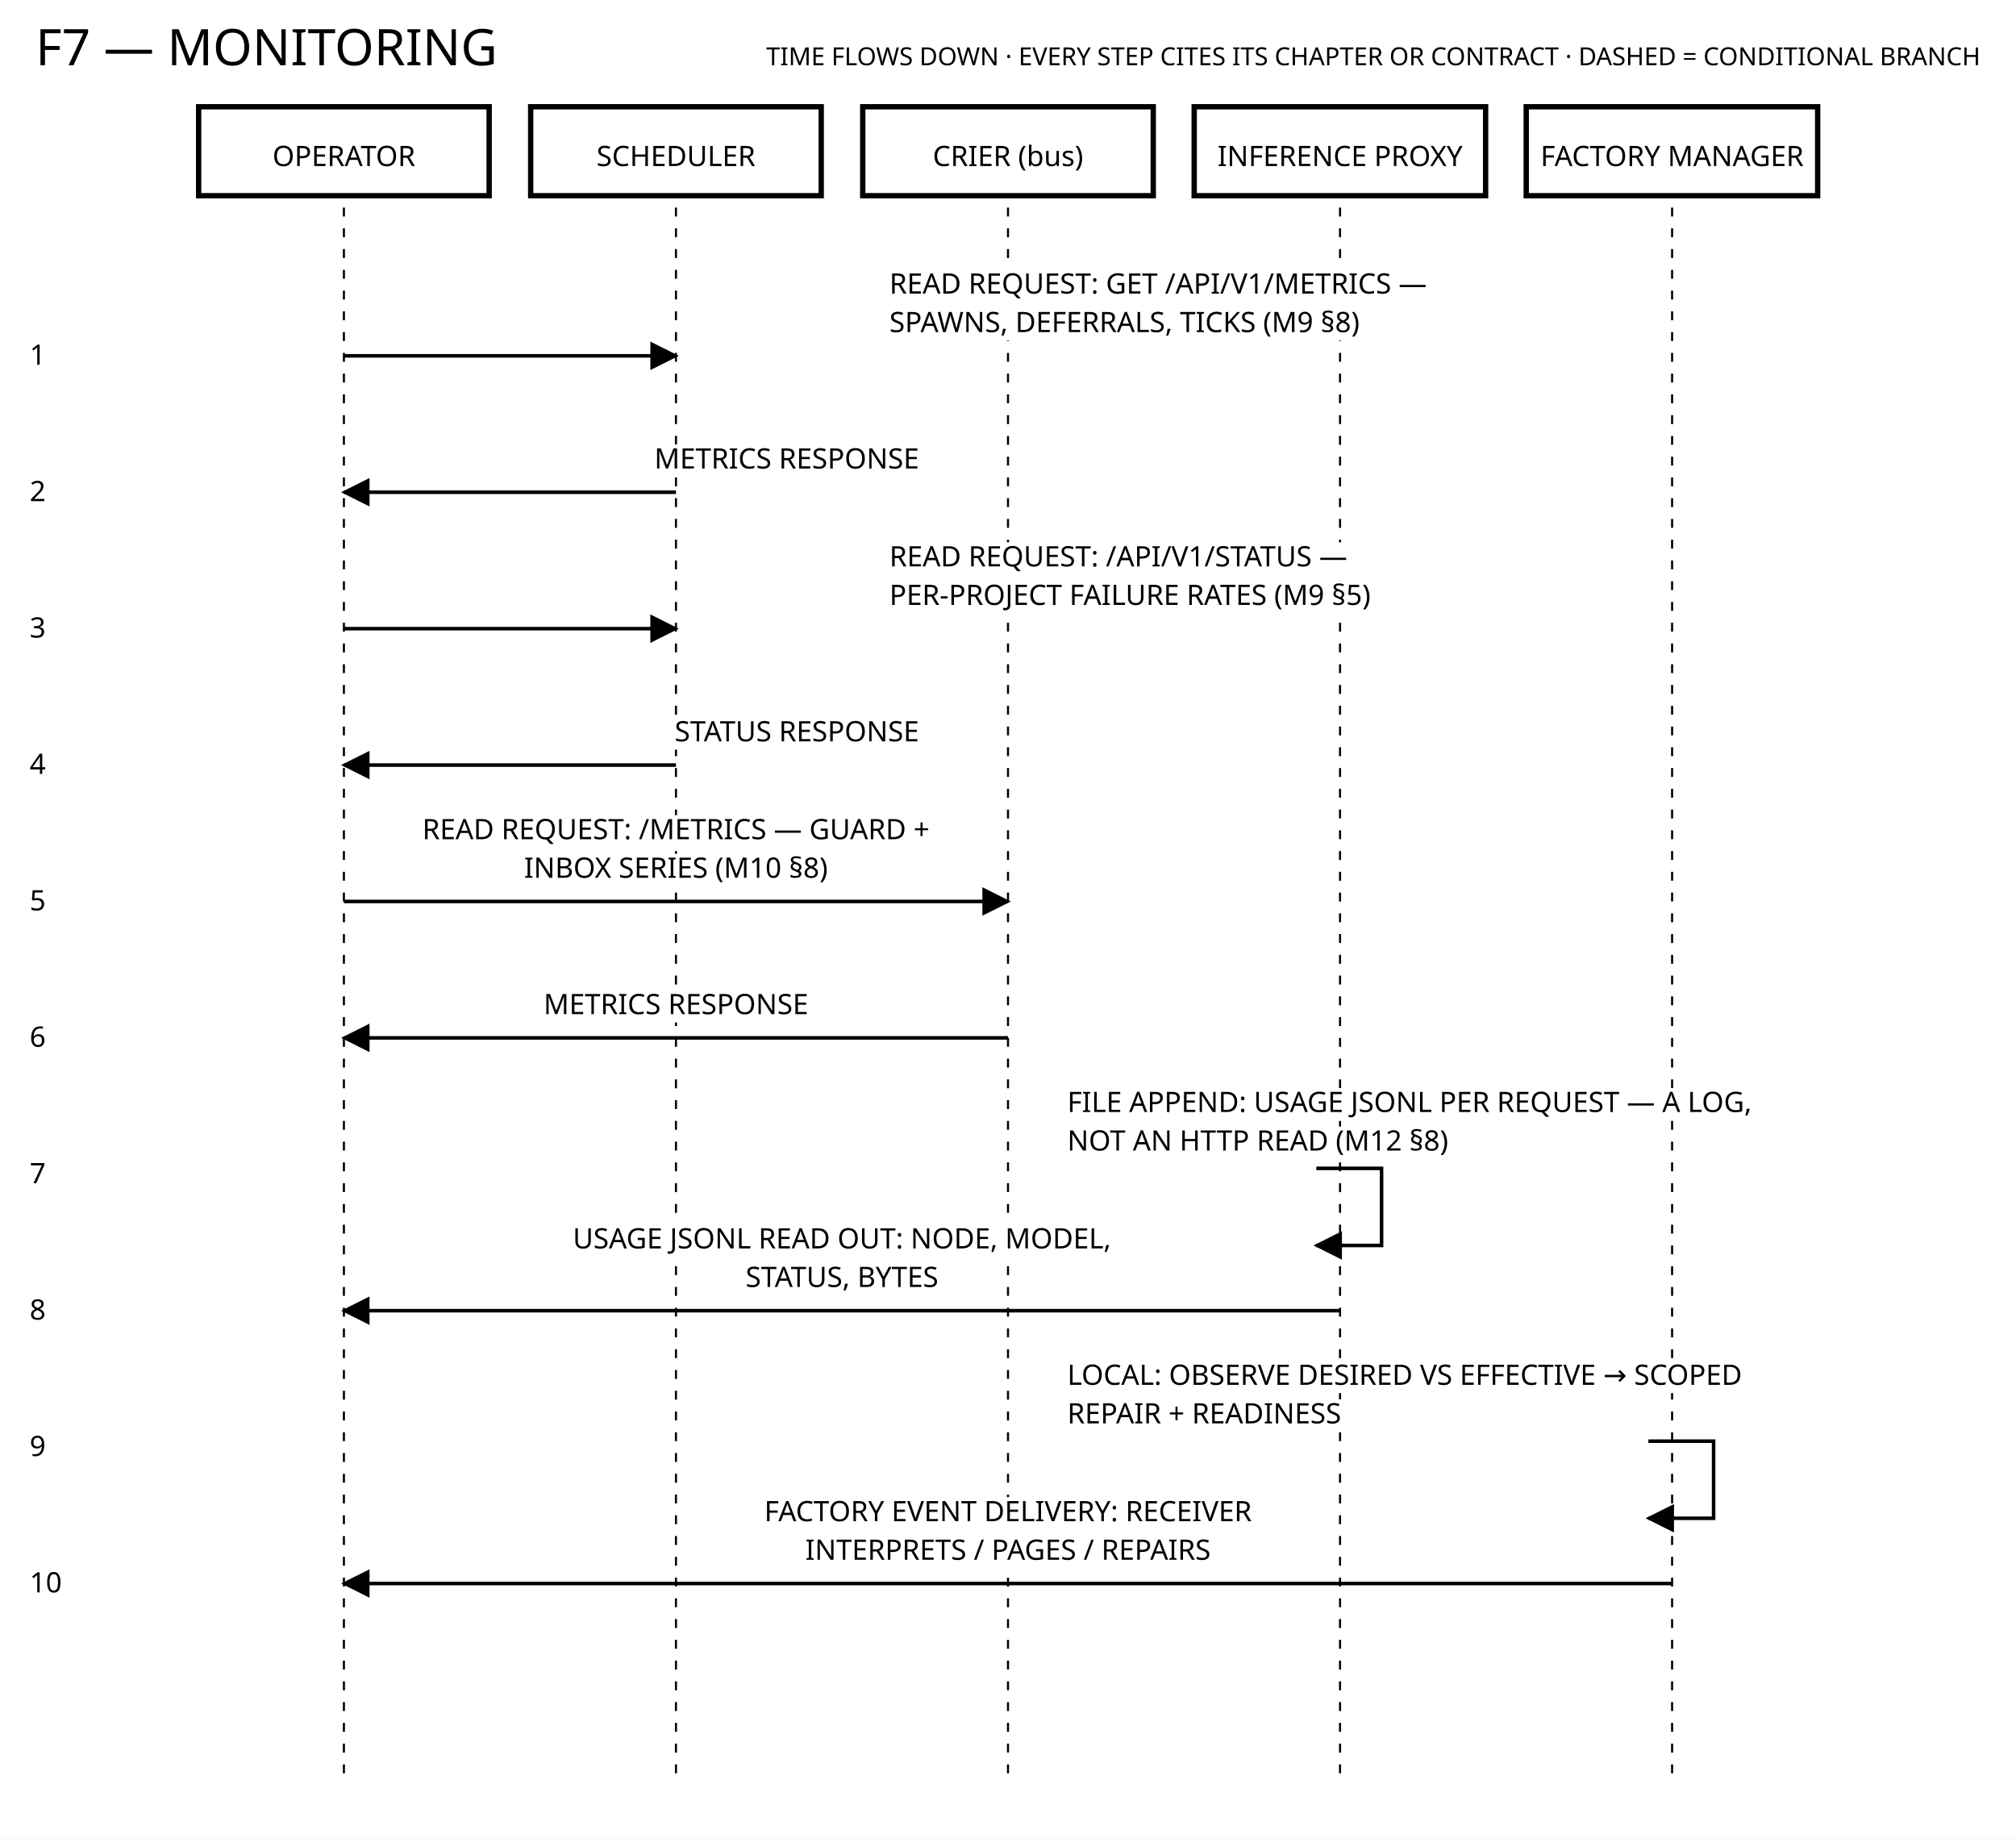
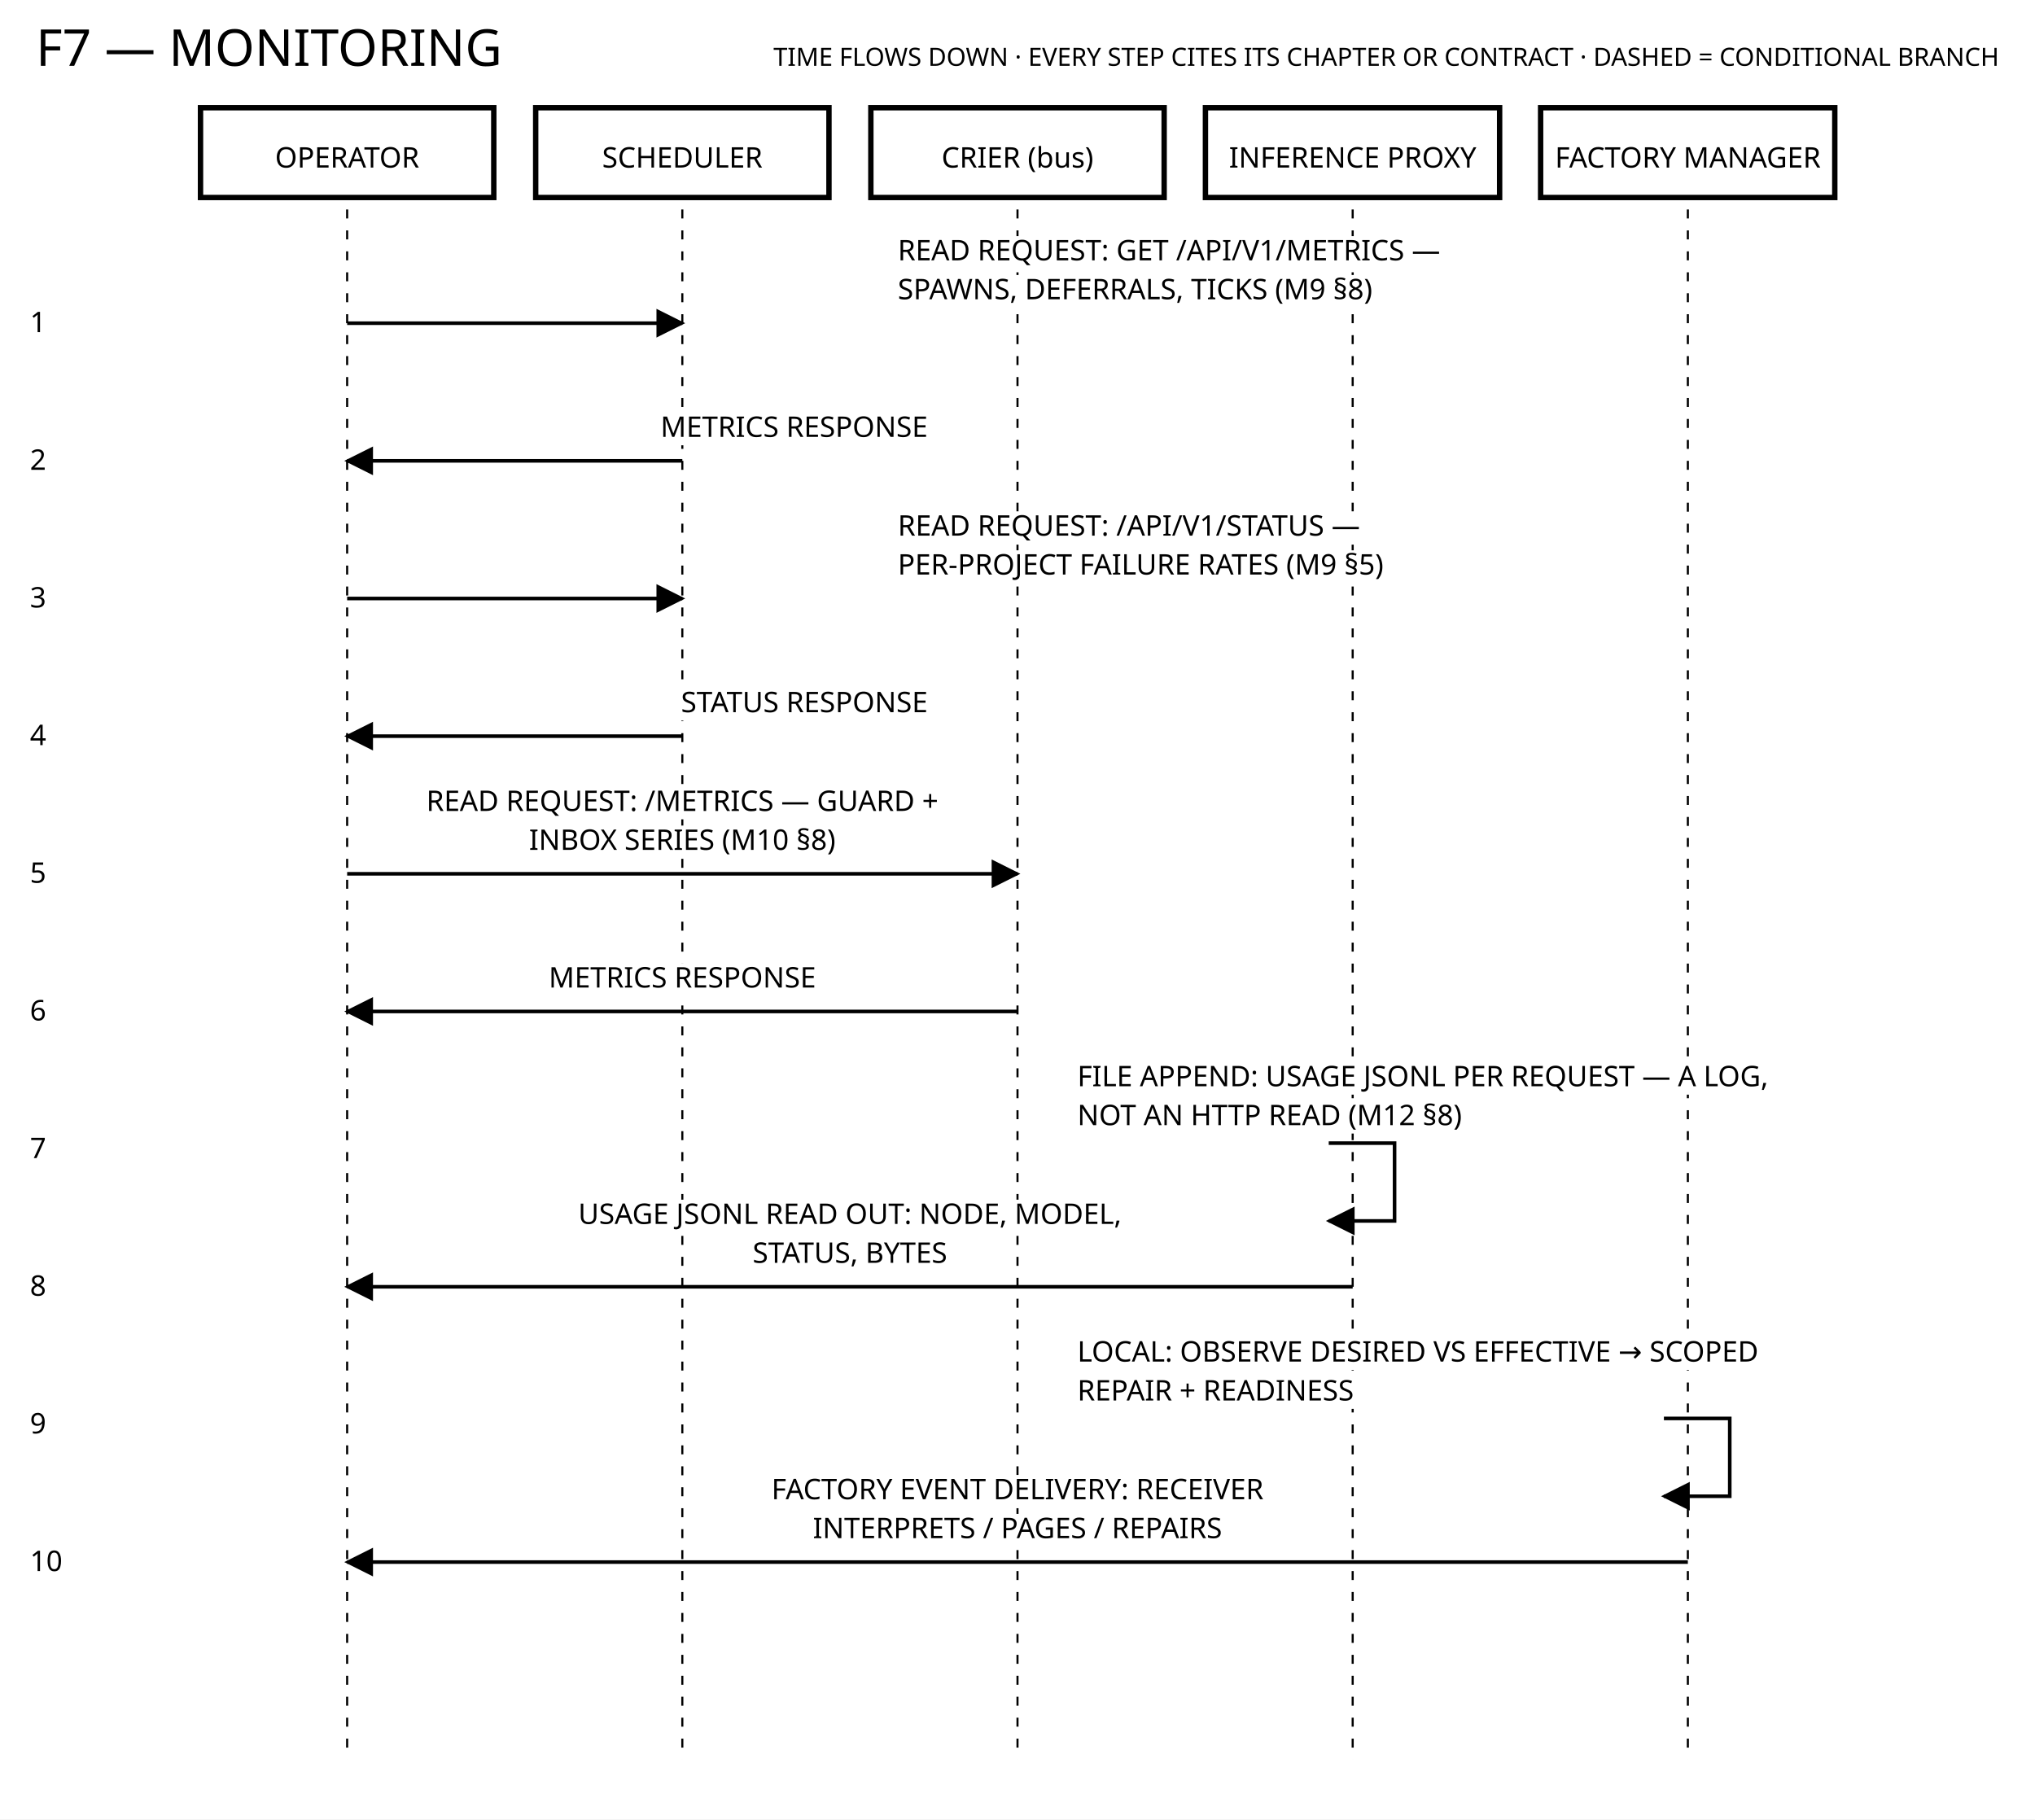
- <svg xmlns="http://www.w3.org/2000/svg" width="170.0mm" height="155.0mm" viewBox="0 0 680 620.0" preserveAspectRatio="xMidYMid meet">
-   <rect width="680" height="620.0" fill="#ffffff" />
+ <svg xmlns="http://www.w3.org/2000/svg" width="170.0mm" height="152.0mm" viewBox="0 0 680 608.0" preserveAspectRatio="xMidYMid meet">
+   <rect width="680" height="608.0" fill="#ffffff" />
  <defs>
    <marker id="ar" viewBox="0 0 10 10" refX="9" refY="5" markerWidth="8" markerHeight="8" orient="auto">
      <path d="M0,0 L10,5 L0,10 z" fill="#000000" />
    </marker>
  </defs>
  <g font-family="Routed Gothic Narrow, Routed Gothic, sans-serif">
    <text x="12.0" y="22.0" font-size="17.00" fill="#000000" text-anchor="start">F7 — MONITORING</text>
    <text x="668.0" y="22.0" font-size="8.40" fill="#000000" text-anchor="end">TIME FLOWS DOWN · EVERY STEP CITES ITS CHAPTER OR CONTRACT · DASHED = CONDITIONAL BRANCH</text>
    <rect x="67.0" y="36.0" width="98.0" height="30.0" fill="#ffffff" stroke="#000000" stroke-width="1.8" />
    <text x="116.0" y="56.0" font-size="9.50" fill="#000000" text-anchor="middle">OPERATOR</text>
-     <polyline points="116.0,70.0 116.0,600.0" fill="none" stroke="#000000" stroke-width="0.7" stroke-dasharray="3 4" />
+     <polyline points="116.0,70.0 116.0,588.0" fill="none" stroke="#000000" stroke-width="0.7" stroke-dasharray="3 4" />
    <rect x="179.0" y="36.0" width="98.0" height="30.0" fill="#ffffff" stroke="#000000" stroke-width="1.8" />
    <text x="228.0" y="56.0" font-size="9.50" fill="#000000" text-anchor="middle">SCHEDULER</text>
-     <polyline points="228.0,70.0 228.0,600.0" fill="none" stroke="#000000" stroke-width="0.7" stroke-dasharray="3 4" />
+     <polyline points="228.0,70.0 228.0,588.0" fill="none" stroke="#000000" stroke-width="0.7" stroke-dasharray="3 4" />
    <rect x="291.0" y="36.0" width="98.0" height="30.0" fill="#ffffff" stroke="#000000" stroke-width="1.8" />
    <text x="340.0" y="56.0" font-size="9.50" fill="#000000" text-anchor="middle">CRIER (bus)</text>
-     <polyline points="340.0,70.0 340.0,600.0" fill="none" stroke="#000000" stroke-width="0.7" stroke-dasharray="3 4" />
+     <polyline points="340.0,70.0 340.0,588.0" fill="none" stroke="#000000" stroke-width="0.7" stroke-dasharray="3 4" />
    <rect x="402.8" y="36.0" width="98.3" height="30.0" fill="#ffffff" stroke="#000000" stroke-width="1.8" />
    <text x="452.0" y="56.0" font-size="9.50" fill="#000000" text-anchor="middle">INFERENCE PROXY</text>
-     <polyline points="452.0,70.0 452.0,600.0" fill="none" stroke="#000000" stroke-width="0.7" stroke-dasharray="3 4" />
+     <polyline points="452.0,70.0 452.0,588.0" fill="none" stroke="#000000" stroke-width="0.7" stroke-dasharray="3 4" />
    <rect x="514.8" y="36.0" width="98.3" height="30.0" fill="#ffffff" stroke="#000000" stroke-width="1.8" />
    <text x="564.0" y="56.0" font-size="9.50" fill="#000000" text-anchor="middle">FACTORY MANAGER</text>
-     <polyline points="564.0,70.0 564.0,600.0" fill="none" stroke="#000000" stroke-width="0.7" stroke-dasharray="3 4" />
-     <text x="10.0" y="123.0" font-size="9.50" fill="#000000" text-anchor="start">1</text>
-     <polyline points="116.0,120.0 228.0,120.0" fill="none" stroke="#000000" stroke-width="1.2" marker-end="url(#ar)" />
-     <rect x="297.0" y="90.9" width="198.5" height="10.9" fill="#ffffff" />
-     <text x="300.0" y="99.0" font-size="9.50" fill="#000000" text-anchor="start">READ REQUEST: GET /API/V1/METRICS —</text>
-     <rect x="297.0" y="103.9" width="182.0" height="10.9" fill="#ffffff" />
-     <text x="300.0" y="112.0" font-size="9.50" fill="#000000" text-anchor="start">SPAWNS, DEFERRALS, TICKS (M9 §8)</text>
-     <text x="10.0" y="169.0" font-size="9.50" fill="#000000" text-anchor="start">2</text>
-     <polyline points="228.0,166.0 116.0,166.0" fill="none" stroke="#000000" stroke-width="1.2" marker-end="url(#ar)" />
-     <rect x="216.0" y="149.9" width="94.0" height="10.9" fill="#ffffff" />
-     <text x="310.0" y="158.0" font-size="9.50" fill="#000000" text-anchor="end">METRICS RESPONSE</text>
-     <text x="10.0" y="215.0" font-size="9.50" fill="#000000" text-anchor="start">3</text>
-     <polyline points="116.0,212.0 228.0,212.0" fill="none" stroke="#000000" stroke-width="1.2" marker-end="url(#ar)" />
-     <rect x="297.0" y="182.9" width="171.0" height="10.9" fill="#ffffff" />
-     <text x="300.0" y="191.0" font-size="9.50" fill="#000000" text-anchor="start">READ REQUEST: /API/V1/STATUS —</text>
-     <rect x="297.0" y="195.9" width="187.5" height="10.9" fill="#ffffff" />
-     <text x="300.0" y="204.0" font-size="9.50" fill="#000000" text-anchor="start">PER-PROJECT FAILURE RATES (M9 §5)</text>
-     <text x="10.0" y="261.0" font-size="9.50" fill="#000000" text-anchor="start">4</text>
-     <polyline points="228.0,258.0 116.0,258.0" fill="none" stroke="#000000" stroke-width="1.2" marker-end="url(#ar)" />
-     <rect x="221.5" y="241.9" width="88.5" height="10.9" fill="#ffffff" />
-     <text x="310.0" y="250.0" font-size="9.50" fill="#000000" text-anchor="end">STATUS RESPONSE</text>
-     <text x="10.0" y="307.0" font-size="9.50" fill="#000000" text-anchor="start">5</text>
-     <polyline points="116.0,304.0 340.0,304.0" fill="none" stroke="#000000" stroke-width="1.2" marker-end="url(#ar)" />
-     <rect x="137.0" y="274.9" width="182.0" height="10.9" fill="#ffffff" />
-     <text x="228.0" y="283.0" font-size="9.50" fill="#000000" text-anchor="middle">READ REQUEST: /METRICS — GUARD +</text>
-     <rect x="167.2" y="287.9" width="121.5" height="10.9" fill="#ffffff" />
-     <text x="228.0" y="296.0" font-size="9.50" fill="#000000" text-anchor="middle">INBOX SERIES (M10 §8)</text>
-     <text x="10.0" y="353.0" font-size="9.50" fill="#000000" text-anchor="start">6</text>
-     <polyline points="340.0,350.0 116.0,350.0" fill="none" stroke="#000000" stroke-width="1.2" marker-end="url(#ar)" />
-     <rect x="181.0" y="333.9" width="94.0" height="10.9" fill="#ffffff" />
-     <text x="228.0" y="342.0" font-size="9.50" fill="#000000" text-anchor="middle">METRICS RESPONSE</text>
-     <text x="10.0" y="399.0" font-size="9.50" fill="#000000" text-anchor="start">7</text>
-     <polyline points="444.0,394.0 466.0,394.0 466.0,420.0 444.0,420.0" fill="none" stroke="#000000" stroke-width="1.2" marker-end="url(#ar)" />
-     <rect x="357.0" y="366.9" width="253.5" height="10.9" fill="#ffffff" />
-     <text x="360.0" y="375.0" font-size="9.50" fill="#000000" text-anchor="start">FILE APPEND: USAGE JSONL PER REQUEST — A LOG,</text>
-     <rect x="357.0" y="379.9" width="143.5" height="10.9" fill="#ffffff" />
-     <text x="360.0" y="388.0" font-size="9.50" fill="#000000" text-anchor="start">NOT AN HTTP READ (M12 §8)</text>
-     <text x="10.0" y="445.0" font-size="9.50" fill="#000000" text-anchor="start">8</text>
-     <polyline points="452.0,442.0 116.0,442.0" fill="none" stroke="#000000" stroke-width="1.2" marker-end="url(#ar)" />
-     <rect x="187.5" y="412.9" width="193.0" height="10.9" fill="#ffffff" />
-     <text x="284.0" y="421.0" font-size="9.50" fill="#000000" text-anchor="middle">USAGE JSONL READ OUT: NODE, MODEL,</text>
-     <rect x="245.2" y="425.9" width="77.5" height="10.9" fill="#ffffff" />
-     <text x="284.0" y="434.0" font-size="9.50" fill="#000000" text-anchor="middle">STATUS, BYTES</text>
-     <text x="10.0" y="491.0" font-size="9.50" fill="#000000" text-anchor="start">9</text>
-     <polyline points="556.0,486.0 578.0,486.0 578.0,512.0 556.0,512.0" fill="none" stroke="#000000" stroke-width="1.2" marker-end="url(#ar)" />
-     <rect x="357.0" y="458.9" width="248.0" height="10.9" fill="#ffffff" />
-     <text x="360.0" y="467.0" font-size="9.50" fill="#000000" text-anchor="start">LOCAL: OBSERVE DESIRED VS EFFECTIVE → SCOPED</text>
-     <rect x="357.0" y="471.9" width="105.0" height="10.9" fill="#ffffff" />
-     <text x="360.0" y="480.0" font-size="9.50" fill="#000000" text-anchor="start">REPAIR + READINESS</text>
-     <text x="10.0" y="537.0" font-size="9.50" fill="#000000" text-anchor="start">10</text>
-     <polyline points="564.0,534.0 116.0,534.0" fill="none" stroke="#000000" stroke-width="1.2" marker-end="url(#ar)" />
-     <rect x="249.0" y="504.9" width="182.0" height="10.9" fill="#ffffff" />
-     <text x="340.0" y="513.0" font-size="9.50" fill="#000000" text-anchor="middle">FACTORY EVENT DELIVERY: RECEIVER</text>
-     <rect x="260.0" y="517.9" width="160.0" height="10.9" fill="#ffffff" />
-     <text x="340.0" y="526.0" font-size="9.50" fill="#000000" text-anchor="middle">INTERPRETS / PAGES / REPAIRS</text>
+     <polyline points="564.0,70.0 564.0,588.0" fill="none" stroke="#000000" stroke-width="0.7" stroke-dasharray="3 4" />
+     <text x="10.0" y="111.0" font-size="9.50" fill="#000000" text-anchor="start">1</text>
+     <polyline points="116.0,108.0 228.0,108.0" fill="none" stroke="#000000" stroke-width="1.2" marker-end="url(#ar)" />
+     <rect x="297.0" y="78.9" width="198.5" height="10.9" fill="#ffffff" />
+     <text x="300.0" y="87.0" font-size="9.50" fill="#000000" text-anchor="start">READ REQUEST: GET /API/V1/METRICS —</text>
+     <rect x="297.0" y="91.9" width="182.0" height="10.9" fill="#ffffff" />
+     <text x="300.0" y="100.0" font-size="9.50" fill="#000000" text-anchor="start">SPAWNS, DEFERRALS, TICKS (M9 §8)</text>
+     <text x="10.0" y="157.0" font-size="9.50" fill="#000000" text-anchor="start">2</text>
+     <polyline points="228.0,154.0 116.0,154.0" fill="none" stroke="#000000" stroke-width="1.2" marker-end="url(#ar)" />
+     <rect x="216.0" y="137.9" width="94.0" height="10.9" fill="#ffffff" />
+     <text x="310.0" y="146.0" font-size="9.50" fill="#000000" text-anchor="end">METRICS RESPONSE</text>
+     <text x="10.0" y="203.0" font-size="9.50" fill="#000000" text-anchor="start">3</text>
+     <polyline points="116.0,200.0 228.0,200.0" fill="none" stroke="#000000" stroke-width="1.2" marker-end="url(#ar)" />
+     <rect x="297.0" y="170.9" width="171.0" height="10.9" fill="#ffffff" />
+     <text x="300.0" y="179.0" font-size="9.50" fill="#000000" text-anchor="start">READ REQUEST: /API/V1/STATUS —</text>
+     <rect x="297.0" y="183.9" width="187.5" height="10.9" fill="#ffffff" />
+     <text x="300.0" y="192.0" font-size="9.50" fill="#000000" text-anchor="start">PER-PROJECT FAILURE RATES (M9 §5)</text>
+     <text x="10.0" y="249.0" font-size="9.50" fill="#000000" text-anchor="start">4</text>
+     <polyline points="228.0,246.0 116.0,246.0" fill="none" stroke="#000000" stroke-width="1.2" marker-end="url(#ar)" />
+     <rect x="221.5" y="229.9" width="88.5" height="10.9" fill="#ffffff" />
+     <text x="310.0" y="238.0" font-size="9.50" fill="#000000" text-anchor="end">STATUS RESPONSE</text>
+     <text x="10.0" y="295.0" font-size="9.50" fill="#000000" text-anchor="start">5</text>
+     <polyline points="116.0,292.0 340.0,292.0" fill="none" stroke="#000000" stroke-width="1.2" marker-end="url(#ar)" />
+     <rect x="137.0" y="262.9" width="182.0" height="10.9" fill="#ffffff" />
+     <text x="228.0" y="271.0" font-size="9.50" fill="#000000" text-anchor="middle">READ REQUEST: /METRICS — GUARD +</text>
+     <rect x="167.2" y="275.9" width="121.5" height="10.9" fill="#ffffff" />
+     <text x="228.0" y="284.0" font-size="9.50" fill="#000000" text-anchor="middle">INBOX SERIES (M10 §8)</text>
+     <text x="10.0" y="341.0" font-size="9.50" fill="#000000" text-anchor="start">6</text>
+     <polyline points="340.0,338.0 116.0,338.0" fill="none" stroke="#000000" stroke-width="1.2" marker-end="url(#ar)" />
+     <rect x="181.0" y="321.9" width="94.0" height="10.9" fill="#ffffff" />
+     <text x="228.0" y="330.0" font-size="9.50" fill="#000000" text-anchor="middle">METRICS RESPONSE</text>
+     <text x="10.0" y="387.0" font-size="9.50" fill="#000000" text-anchor="start">7</text>
+     <polyline points="444.0,382.0 466.0,382.0 466.0,408.0 444.0,408.0" fill="none" stroke="#000000" stroke-width="1.2" marker-end="url(#ar)" />
+     <rect x="357.0" y="354.9" width="253.5" height="10.9" fill="#ffffff" />
+     <text x="360.0" y="363.0" font-size="9.50" fill="#000000" text-anchor="start">FILE APPEND: USAGE JSONL PER REQUEST — A LOG,</text>
+     <rect x="357.0" y="367.9" width="143.5" height="10.9" fill="#ffffff" />
+     <text x="360.0" y="376.0" font-size="9.50" fill="#000000" text-anchor="start">NOT AN HTTP READ (M12 §8)</text>
+     <text x="10.0" y="433.0" font-size="9.50" fill="#000000" text-anchor="start">8</text>
+     <polyline points="452.0,430.0 116.0,430.0" fill="none" stroke="#000000" stroke-width="1.2" marker-end="url(#ar)" />
+     <rect x="187.5" y="400.9" width="193.0" height="10.9" fill="#ffffff" />
+     <text x="284.0" y="409.0" font-size="9.50" fill="#000000" text-anchor="middle">USAGE JSONL READ OUT: NODE, MODEL,</text>
+     <rect x="245.2" y="413.9" width="77.5" height="10.9" fill="#ffffff" />
+     <text x="284.0" y="422.0" font-size="9.50" fill="#000000" text-anchor="middle">STATUS, BYTES</text>
+     <text x="10.0" y="479.0" font-size="9.50" fill="#000000" text-anchor="start">9</text>
+     <polyline points="556.0,474.0 578.0,474.0 578.0,500.0 556.0,500.0" fill="none" stroke="#000000" stroke-width="1.2" marker-end="url(#ar)" />
+     <rect x="357.0" y="446.9" width="248.0" height="10.9" fill="#ffffff" />
+     <text x="360.0" y="455.0" font-size="9.50" fill="#000000" text-anchor="start">LOCAL: OBSERVE DESIRED VS EFFECTIVE → SCOPED</text>
+     <rect x="357.0" y="459.9" width="105.0" height="10.9" fill="#ffffff" />
+     <text x="360.0" y="468.0" font-size="9.50" fill="#000000" text-anchor="start">REPAIR + READINESS</text>
+     <text x="10.0" y="525.0" font-size="9.50" fill="#000000" text-anchor="start">10</text>
+     <polyline points="564.0,522.0 116.0,522.0" fill="none" stroke="#000000" stroke-width="1.2" marker-end="url(#ar)" />
+     <rect x="249.0" y="492.9" width="182.0" height="10.9" fill="#ffffff" />
+     <text x="340.0" y="501.0" font-size="9.50" fill="#000000" text-anchor="middle">FACTORY EVENT DELIVERY: RECEIVER</text>
+     <rect x="260.0" y="505.9" width="160.0" height="10.9" fill="#ffffff" />
+     <text x="340.0" y="514.0" font-size="9.50" fill="#000000" text-anchor="middle">INTERPRETS / PAGES / REPAIRS</text>
  </g>
</svg>
